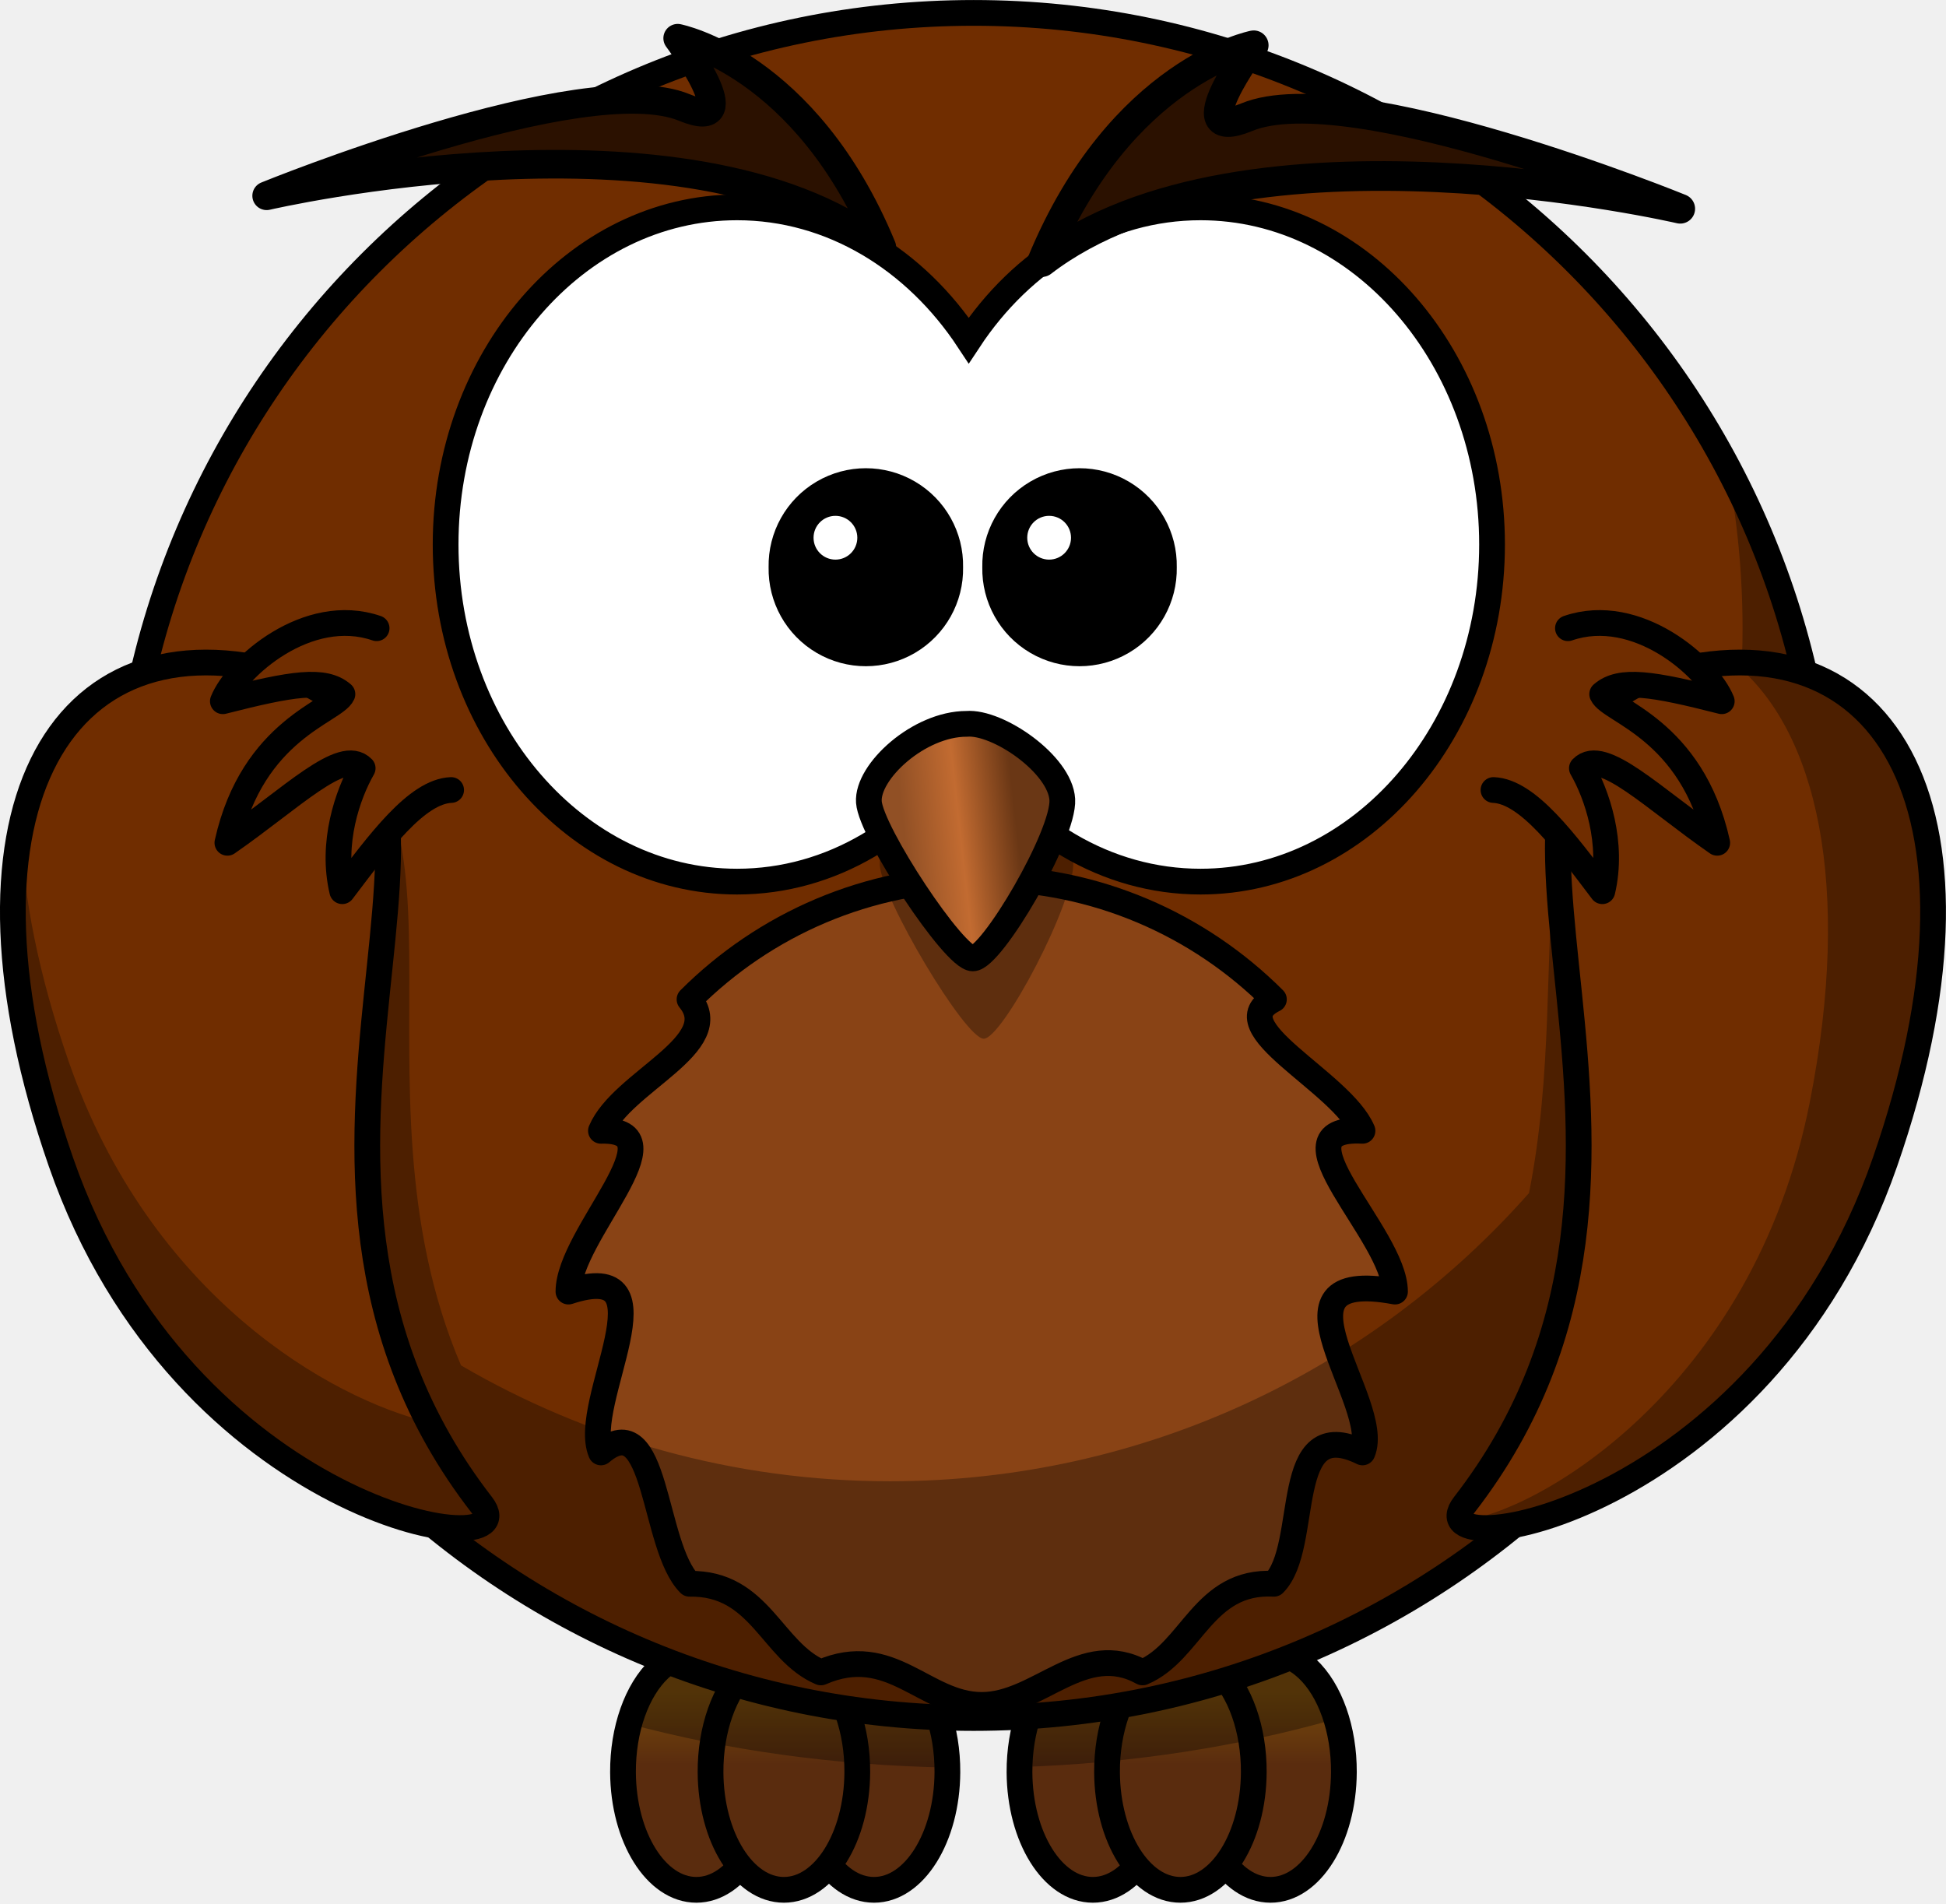
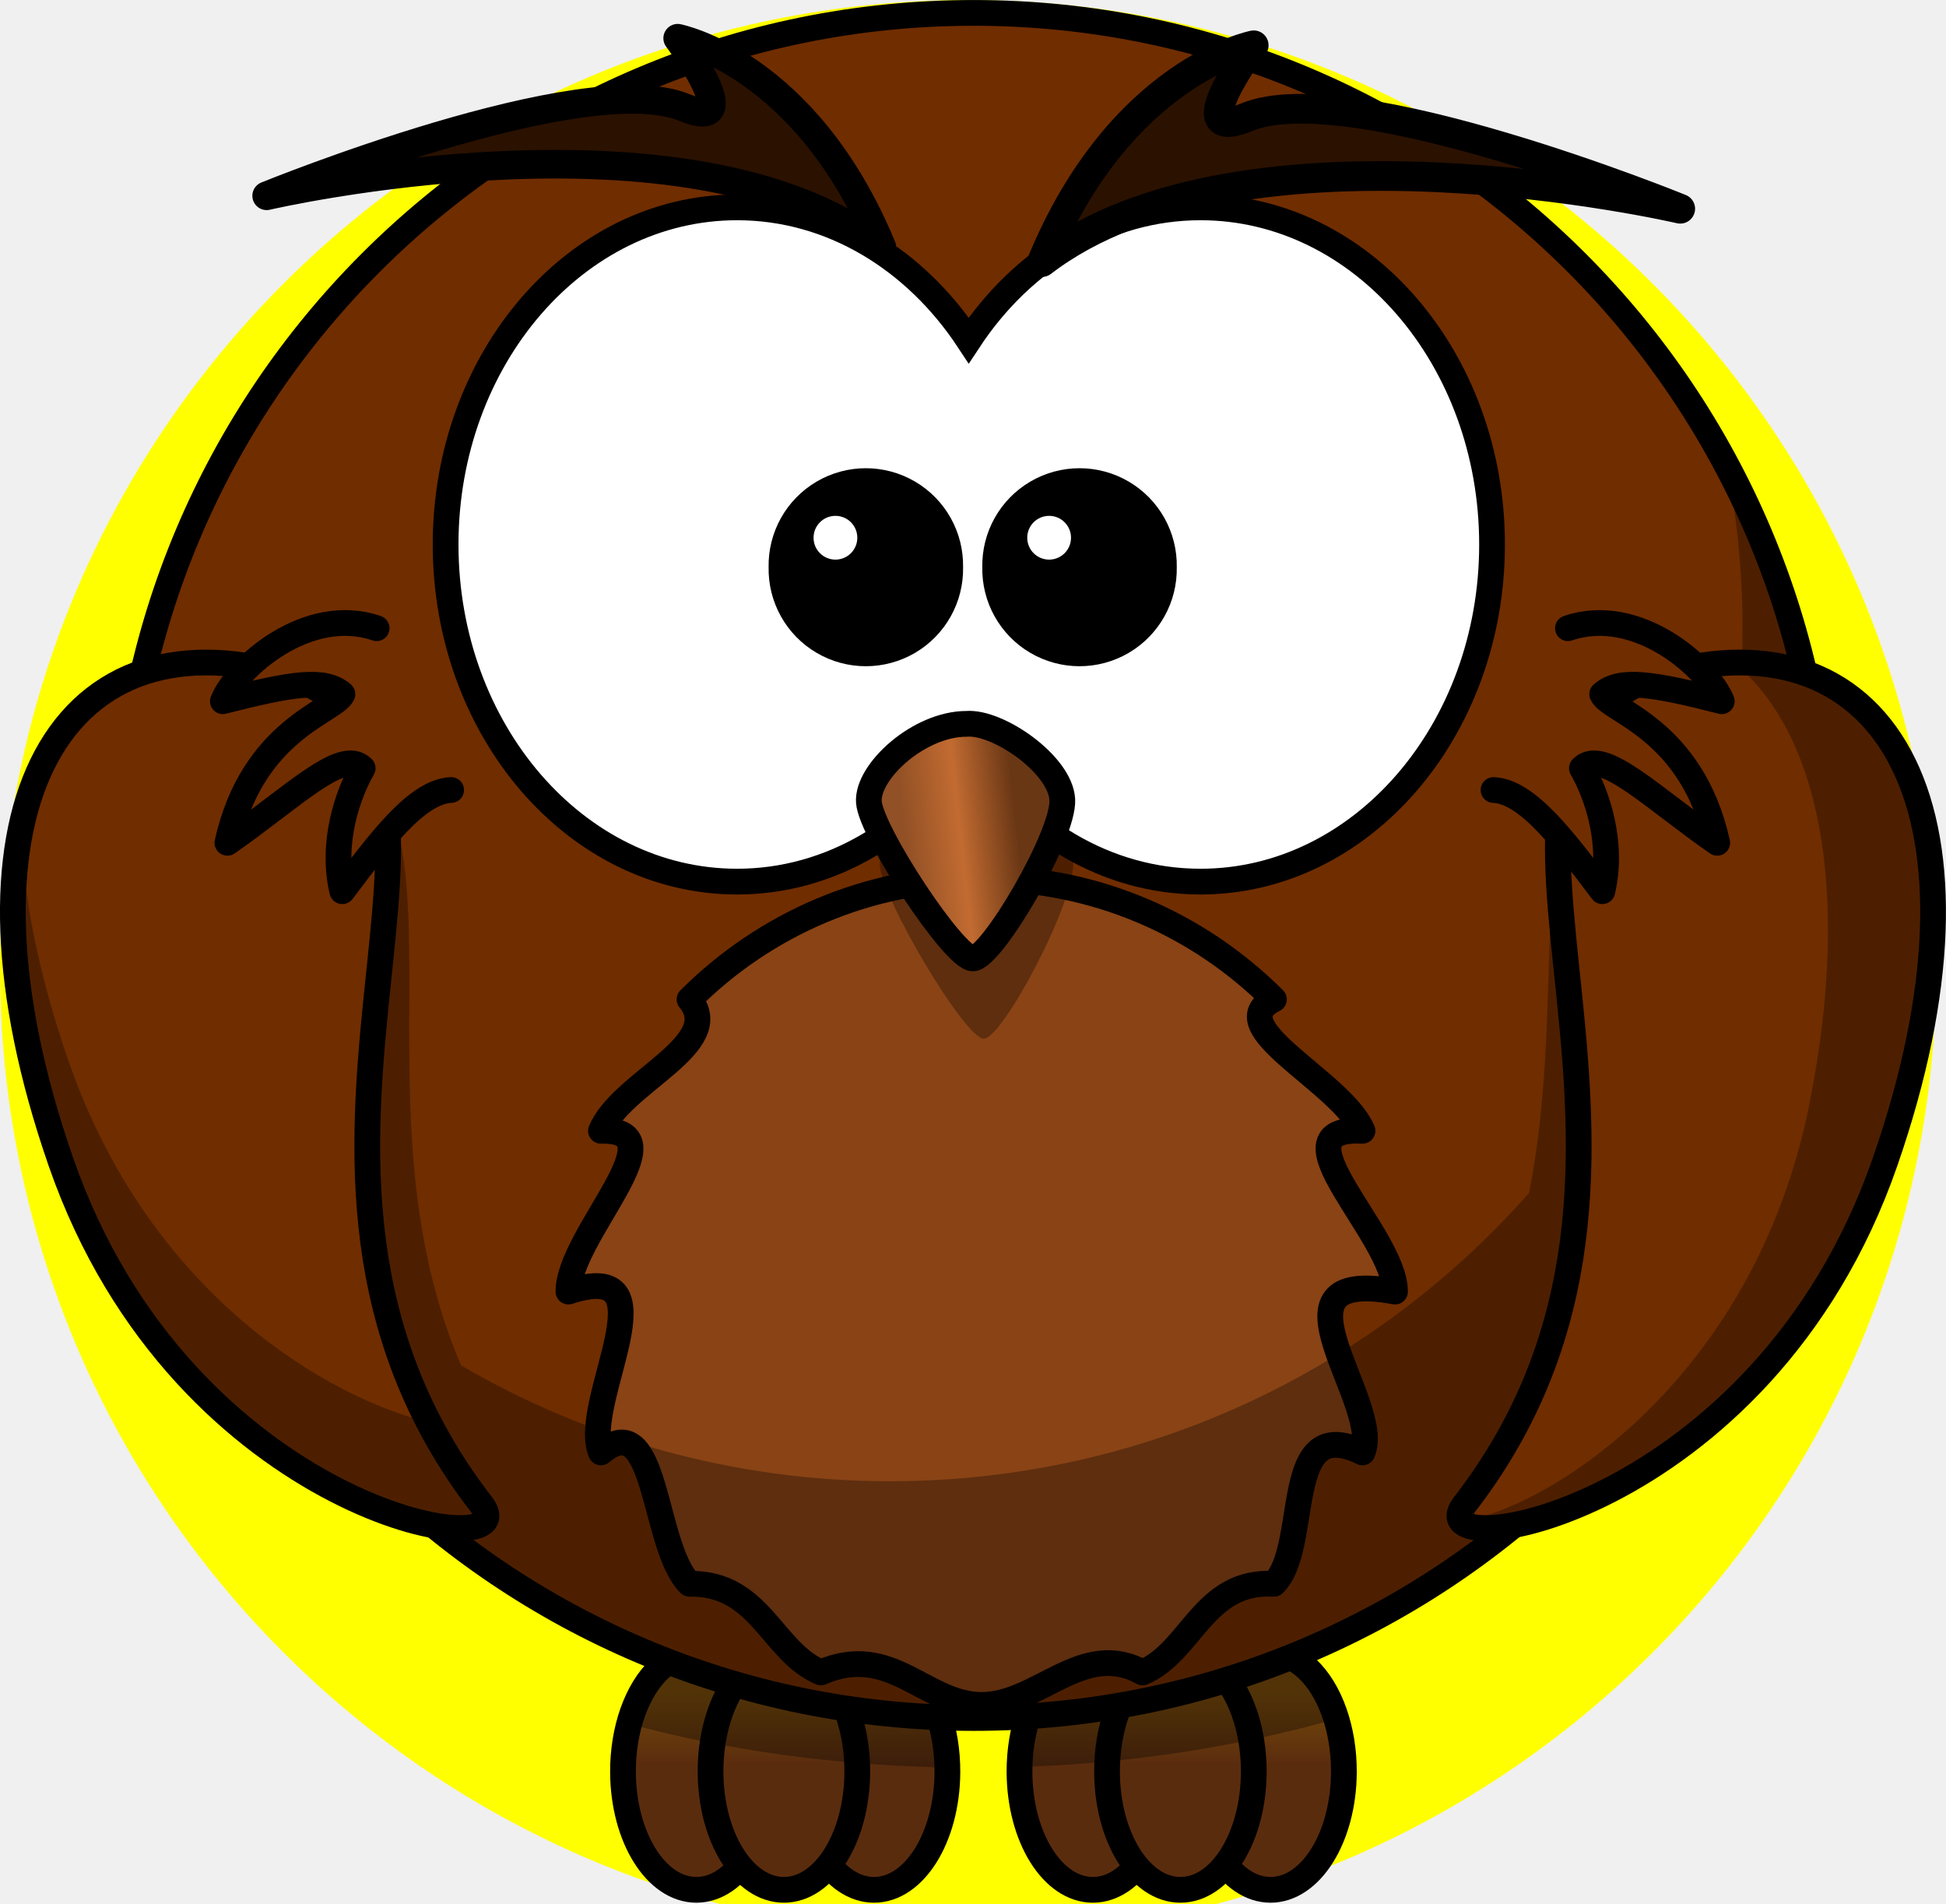
<svg xmlns="http://www.w3.org/2000/svg" xmlns:xlink="http://www.w3.org/1999/xlink" id="svg2" viewBox="0 0 377.92 369.68" version="1.0">
  <defs id="defs4">
    <linearGradient id="linearGradient4207">
      <stop id="stop4209" style="stop-color:#6a3715;stop-opacity:1" offset="0" />
      <stop offset="0.502" style="stop-color:#c26b31;stop-opacity:1" id="stop4213" />
      <stop id="stop4211" style="stop-color:#915025;stop-opacity:1" offset="1" />
    </linearGradient>
    <linearGradient id="linearGradient4201">
      <stop offset="0" style="stop-color:#5a2c0e;stop-opacity:1" id="stop4203" />
      <stop offset="1" style="stop-color:#774b0b;stop-opacity:1" id="stop4205" />
    </linearGradient>
    <linearGradient id="linearGradient4098-2">
      <stop offset="0" style="stop-color:#ffb142" id="stop4197" />
      <stop offset="1" style="stop-color:#c87600" id="stop4199" />
    </linearGradient>
    <linearGradient id="linearGradient4098">
      <stop id="stop4100" style="stop-color:#ffb142" offset="0" />
      <stop id="stop4104" style="stop-color:#c87600" offset="1" />
    </linearGradient>
    <linearGradient id="linearGradient3211" y2="526.085" xlink:href="#linearGradient4207" gradientUnits="userSpaceOnUse" x2="330.777" gradientTransform="matrix(0.64148,0,0,0.77805,-36.81,-248.67)" y1="521.555" x1="364.554" />
    <linearGradient id="linearGradient3327" y2="362.28" xlink:href="#linearGradient4201" gradientUnits="userSpaceOnUse" x2="186.21" y1="354.02" x1="186.21" gradientTransform="matrix(1.7812,0,0,-1.7055,-137.689,946.4364)" />
    <linearGradient id="linearGradient3329" y2="362.28" xlink:href="#linearGradient4201" gradientUnits="userSpaceOnUse" x2="195.75" y1="354.02" x1="195.75" gradientTransform="matrix(1.7812,0,0,-1.7055,-154.6887,946.4364)" />
    <linearGradient id="linearGradient3331" y2="362.28" xlink:href="#linearGradient4201" gradientUnits="userSpaceOnUse" x2="176.39" y1="354.02" x1="176.39" gradientTransform="matrix(1.7812,0,0,-1.7055,-120.189,946.4364)" />
    <linearGradient id="linearGradient3333" y2="362.28" xlink:href="#linearGradient4201" gradientUnits="userSpaceOnUse" x2="229.44" y1="354.02" x1="229.44" gradientTransform="matrix(1.7812,0,0,-1.7055,-214.689,946.4364)" />
    <linearGradient id="linearGradient3335" y2="362.28" xlink:href="#linearGradient4201" gradientUnits="userSpaceOnUse" x2="238.98" y1="354.02" x1="238.98" gradientTransform="matrix(1.7812,0,0,-1.7055,-231.689,946.4364)" />
    <linearGradient id="linearGradient3337" y2="362.28" xlink:href="#linearGradient4201" gradientUnits="userSpaceOnUse" x2="219.61" y1="354.02" x1="219.61" gradientTransform="matrix(1.7812,0,0,-1.7055,-197.189,946.4364)" />
  </defs>
+   <circle cx="188" cy="188" r="188" fill="yellow" />
  <path d="m 183.988,344.173 a 14.25,23.024 0 1 0 -28.499,0 14.25,23.024 0 0 0 28.499,0 z" style="fill:url(#linearGradient3337);fill-opacity:1;stroke:#000000;stroke-width:5;stroke-linecap:round;stroke-linejoin:round" id="path3226" />
  <path d="m 149.488,344.173 a 14.25,23.024 0 1 0 -28.499,0 14.25,23.024 0 0 0 28.499,0 z" style="fill:url(#linearGradient3335);fill-opacity:1;stroke:#000000;stroke-width:5;stroke-linecap:round;stroke-linejoin:round" id="path3228" />
  <path d="m 166.488,344.173 a 14.25,23.024 0 1 0 -28.499,0 14.25,23.024 0 0 0 28.499,0 z" style="fill:url(#linearGradient3333);fill-opacity:1;stroke:#000000;stroke-width:5;stroke-linecap:round;stroke-linejoin:round" id="path3230" />
  <path d="m 260.988,344.173 a 14.25,23.024 0 1 0 -28.499,0 14.25,23.024 0 0 0 28.499,0 z" style="fill:url(#linearGradient3331);fill-opacity:1;stroke:#000000;stroke-width:5;stroke-linecap:round;stroke-linejoin:round" id="path3224" />
  <path d="m 226.488,344.173 a 14.25,23.024 0 1 0 -28.499,0 14.25,23.024 0 0 0 28.499,0 z" style="fill:url(#linearGradient3329);stroke:#000000;stroke-width:5;stroke-linecap:round;stroke-linejoin:round;fill-opacity:1.0" id="path3220" />
  <path d="m 243.488,344.173 a 14.25,23.024 0 1 0 -28.499,0 14.25,23.024 0 0 0 28.499,0 z" style="fill:url(#linearGradient3327);fill-opacity:1;stroke:#000000;stroke-width:5;stroke-linecap:round;stroke-linejoin:round" id="path3222" />
  <path d="m 135.25,321.12 c -5.81,0 -10.78,5.64 -13,13.69 18.97,5.08 39.81,8.04 61.72,8.44 -0.3,-12.28 -6.54,-22.12 -14.22,-22.13 -3.3,0 -6.33,1.83 -8.75,4.88 -2.42,-3.05 -5.45,-4.87 -8.75,-4.88 -3.19,0 -6.13,1.71 -8.5,4.57 -2.37,-2.86 -5.31,-4.56 -8.5,-4.57 z m 77,0 c -7.66,0 -13.89,9.8 -14.22,22.04 21.88,-0.71 42.62,-3.99 61.44,-9.35 -2.35,-7.51 -7.16,-12.68 -12.72,-12.69 -3.3,0 -6.33,1.83 -8.75,4.88 -2.42,-3.05 -5.45,-4.87 -8.75,-4.88 -3.19,0 -6.13,1.71 -8.5,4.57 -2.37,-2.86 -5.31,-4.56 -8.5,-4.57 z" style="fill:#000000;fill-opacity:0.314" id="path3250" />
  <path d="m 354.66,168.07 a 165.565,165.565 0 0 1 -331.13,0 165.565,165.565 0 1 1 331.13,0 z" style="fill:#702d00;stroke:#000000;stroke-width:5;stroke-linecap:round;fill-opacity:1" id="path2385" />
  <path d="m 270.914,250.825 c -26.497,-4.919 -2.244,21.635 -6.312,31.234 -16.059,-7.899 -9.939,18.257 -17.203,25.511 -13.758,-0.737 -15.912,13.146 -25.511,17.215 -11.605,-6.437 -20.161,6.312 -31.234,6.312 -11.072,0 -17.634,-12.251 -31.234,-6.312 -9.599,-4.069 -11.752,-17.441 -25.511,-17.215 -7.264,-7.253 -6.142,-34.906 -17.203,-25.511 -4.069,-9.599 14.688,-38.158 -6.312,-31.234 0,-11.072 22.247,-31.63 6.312,-31.222 4.057,-9.61 24.434,-16.75 17.203,-25.522 14.529,-14.529 34.588,-23.516 56.744,-23.516 22.156,0 42.215,8.987 56.744,23.516 -10.732,5.27 13.146,15.912 17.203,25.522 -17.929,-0.907 6.312,20.15 6.312,31.222 z" style="fill:#894315;stroke:#000000;stroke-width:5;stroke-linecap:round;stroke-linejoin:round;fill-opacity:1" id="path3167" />
  <path d="m 335.38,90.5 c 1.98,10.23 3.03,20.79 3.03,31.59 0,3.73 -0.14,7.43 -0.38,11.1 -3.67,-0.19 -7.58,0.02 -11.75,0.62 -35.21,7.5 -20.17,51.67 -29.34,97.88 -30.34,34.33 -74.71,55.97 -124.1,55.97 -30.37,0 -58.83,-8.21 -83.309,-22.5 -23.679,-55.45 8.076,-115.67 -33.656,-126.07 -46.11,-8.32 -63.97,34.46 -34.156,98.57 16.461,35.39 43.723,52.78 63.781,59.53 28.36,22.8 64.39,36.43 103.59,36.43 45.95,0 87.56,-18.73 117.57,-49 17.45,-8.71 36.86,-24.59 50.34,-51.15 25.21,-49.67 20.38,-87.08 -5.47,-97.44 -3.17,-16.13 -8.66,-31.44 -16.15,-45.53 z" style="fill:#000000;fill-opacity:0.314;fill-rule:evenodd" id="path3211" />
  <path d="m 55.74,131.05 c 48.11,17.3 -14.17,94.14 37.81,161.19 9.61,12.39 -57.86,2.09 -81.72,-66.59 -23.2,-66.78 -1.13,-107.54 43.91,-94.6 z" style="fill:#702d00;fill-rule:evenodd;stroke:#000000;stroke-width:5;fill-opacity:1" id="path3169" />
  <path d="m 322.18,131.05 c -48.11,17.3 14.16,94.14 -37.82,161.19 -9.61,12.39 57.87,2.09 81.72,-66.59 23.2,-66.78 1.13,-107.54 -43.9,-94.6 z" style="fill:#702d00;fill-rule:evenodd;stroke:#000000;stroke-width:5;fill-opacity:1" id="path3800" />
  <path d="m 304.5,122 c 13.39,-4.61 27.22,7.58 29.87,14.18 -13.51,-3.45 -19.72,-4.43 -23.22,-1.38 1.51,3.37 17.41,6.74 22.34,28.87 -12.43,-8.62 -22.31,-18.58 -26.28,-14.48 2.89,5.03 6.2,14.49 3.97,23.88 -7.14,-9.43 -14.44,-19.38 -21.14,-19.65" style="fill:#702d00;fill-rule:evenodd;stroke:#000000;stroke-width:5;stroke-linecap:round;stroke-linejoin:round;fill-opacity:1" id="path2413" />
  <path d="m 143.14,40.27 c -31.23,0 -56.6,29.33 -56.6,65.47 0,36.14 25.37,65.47 56.6,65.47 18.36,0 34.65,-10.14 44.99,-25.83 10.34,15.7 26.66,25.83 45.02,25.83 31.24,0 56.61,-29.33 56.61,-65.47 0,-36.14 -25.37,-65.47 -56.61,-65.47 -18.36,0 -34.68,10.13 -45.02,25.83 C 177.79,50.41 161.5,40.27 143.14,40.27 Z" style="fill:#ffffff;stroke:#000000;stroke-width:5;stroke-linecap:round" id="path2387" />
  <path d="m 189.84,151.17 c -9.29,0 -19.38,10.33 -18.98,16.85 0.41,6.53 16.56,33.7 20.19,33.7 3.64,0 17.77,-26.63 17.37,-34.24 -0.41,-7.61 -12.52,-16.85 -18.58,-16.31 z" style="fill:#000000;fill-opacity:0.314;fill-rule:evenodd" id="path3407" />
  <path d="m 187.72,140.57 c -9.29,0 -19.38,9.3 -18.98,15.18 0.4,5.88 16.56,30.37 20.19,30.37 3.64,0 17.77,-24 17.37,-30.86 -0.41,-6.86 -12.52,-15.18 -18.58,-14.69 z" style="fill:url(#linearGradient3211);fill-opacity:1;fill-rule:evenodd;stroke:#000000;stroke-width:5" id="path2391" />
  <path d="m 184.533,110.155 a 16.387,16.387 0 1 1 -32.767,0 16.387,16.387 0 1 1 32.767,0 z" style="fill:#000000;stroke:#000000;stroke-width:5;stroke-linecap:round" id="path2411" />
  <path d="m 73.14,122 c -13.39,-4.61 -27.22,7.58 -29.86,14.18 13.51,-3.45 19.72,-4.43 23.22,-1.38 -1.51,3.37 -17.41,6.74 -22.34,28.87 12.43,-8.62 22.3,-18.58 26.27,-14.48 -2.88,5.03 -6.2,14.49 -3.96,23.88 7.14,-9.43 14.44,-19.38 21.14,-19.65" style="fill:#702d00;fill-rule:evenodd;stroke:#000000;stroke-width:5;stroke-linecap:round;stroke-linejoin:round;fill-opacity:1" id="path3193" />
  <path d="M 202.353,50.897 C 217.667,13.811 243.475,8.794 243.475,8.794 c 0,0 -14.357,19.35 -1.349,13.965 20.146,-8.337 84.182,17.782 84.182,17.782 0,0 -84.851,-19.754 -123.955,10.356 z" style="fill:#2b1100;fill-rule:evenodd;stroke:#000000;stroke-width:5.766;stroke-linejoin:round" id="path3283" />
  <path d="M 171.252,48.002 C 156.492,12.259 131.608,7.424 131.608,7.424 c 0,0 13.848,18.649 1.311,13.459 -19.416,-8.035 -81.133,17.138 -81.133,17.138 0,0 81.766,-19.038 119.465,9.98 z" style="fill:#2b1100;fill-opacity:1;fill-rule:evenodd;stroke:#000000;stroke-width:5.557;stroke-linejoin:round" id="path3285" />
  <path d="m 226.033,110.155 a 16.387,16.387 0 1 1 -32.767,0 16.387,16.387 0 1 1 32.767,0 z" style="fill:#000000;stroke:#000000;stroke-width:5;stroke-linecap:round" id="path3301" />
  <path d="m 166.494,104.428 a 4.25,4.25 0 0 1 -8.5,0 4.25,4.25 0 1 1 8.5,0 z" style="fill:#ffffff" id="path3341" />
  <path d="m 207.994,104.428 a 4.25,4.25 0 0 1 -8.5,0 4.25,4.25 0 1 1 8.5,0 z" style="fill:#ffffff" id="path3343" />
  <path d="m 337.94,128.66 c -0.42,0 -0.83,0.02 -1.25,0.03 16.21,13.06 23.07,43.29 14.78,85.34 -11.02,55.9 -53.58,80.01 -67.72,81.28 4.59,6.53 60.97,-8.12 82.34,-69.65 20.3,-58.44 5.92,-96.95 -28.15,-97 z" style="fill:#000000;fill-opacity:0.314;fill-rule:evenodd" id="path3200" />
  <path d="m 4.062,160.84 c -3.452,16.51 -1.298,38.68 7.782,64.82 23.855,68.67 91.326,78.98 81.718,66.59 -4.108,-5.3 -7.52,-10.67 -10.312,-16.06 C 64.298,271.65 29.202,251.81 13.344,206.16 7.464,189.23 4.49,173.98 4.062,160.84 Z m 71.282,6.35 c -0.883,8.53 -1.856,17.61 -2.282,27.12 0.994,-9.79 2.08,-18.94 2.282,-27.12 z" style="fill:#000000;fill-opacity:0.314;fill-rule:evenodd" id="path3205" />
</svg>
